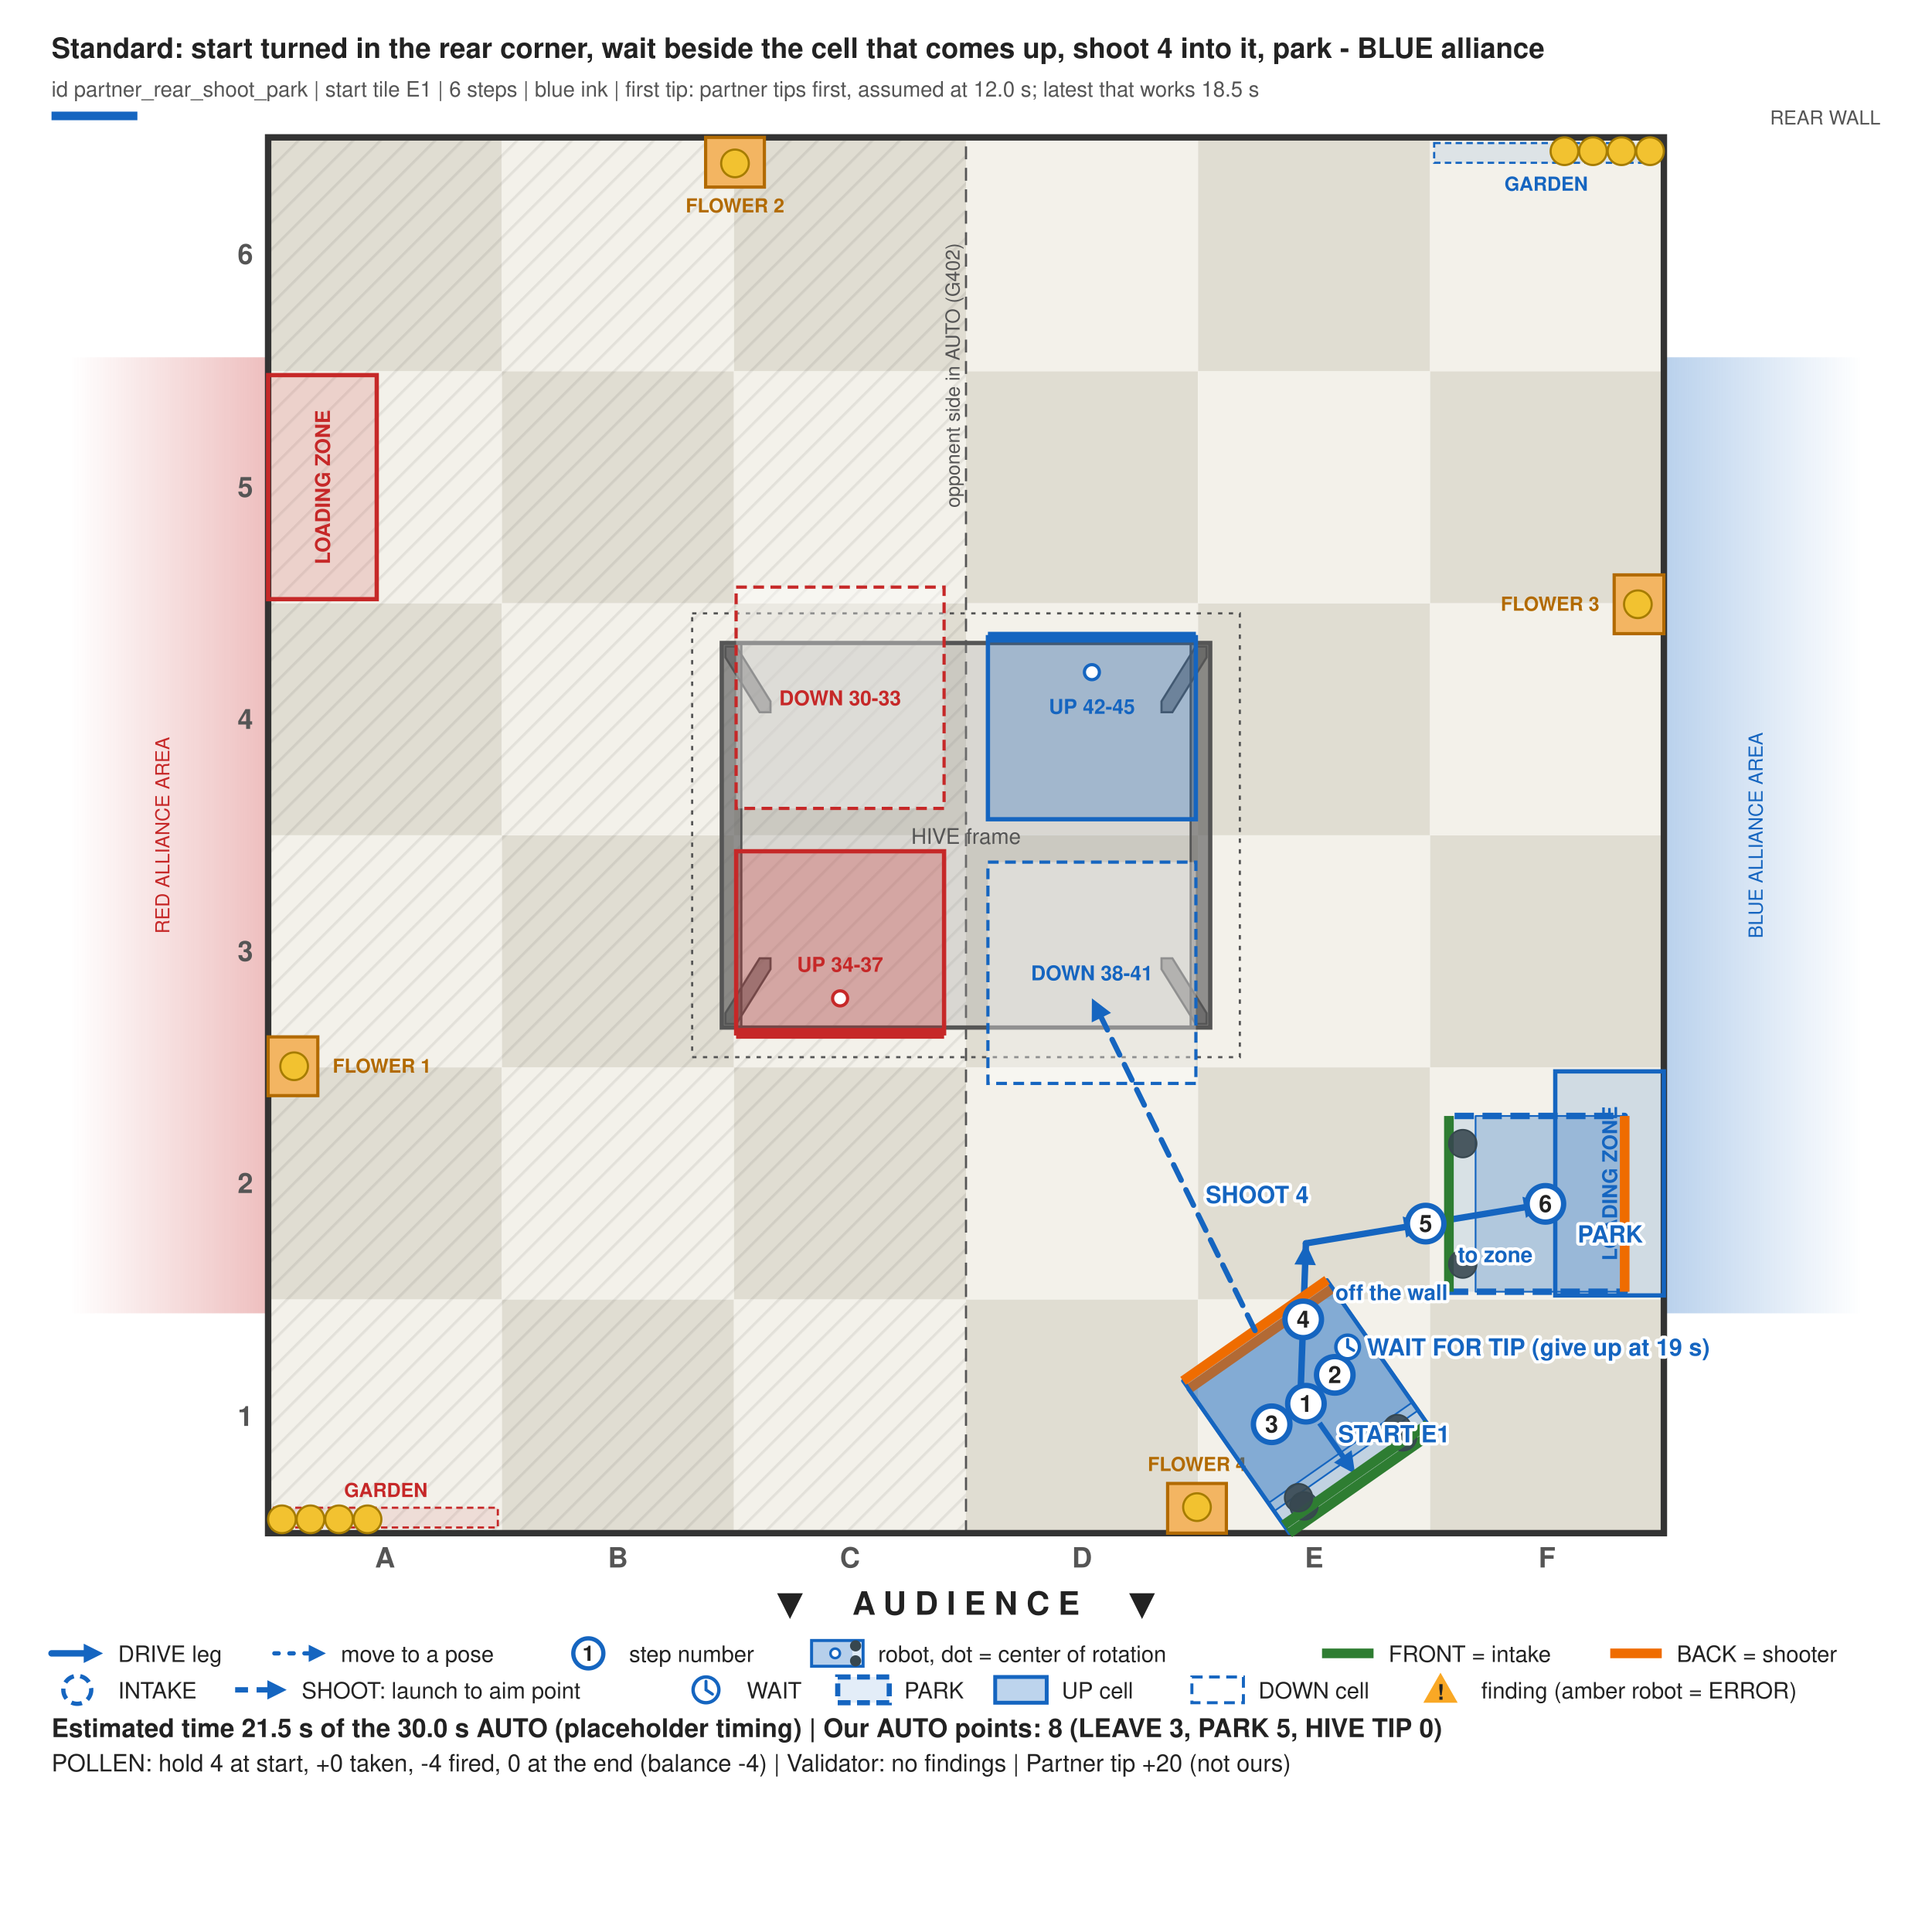
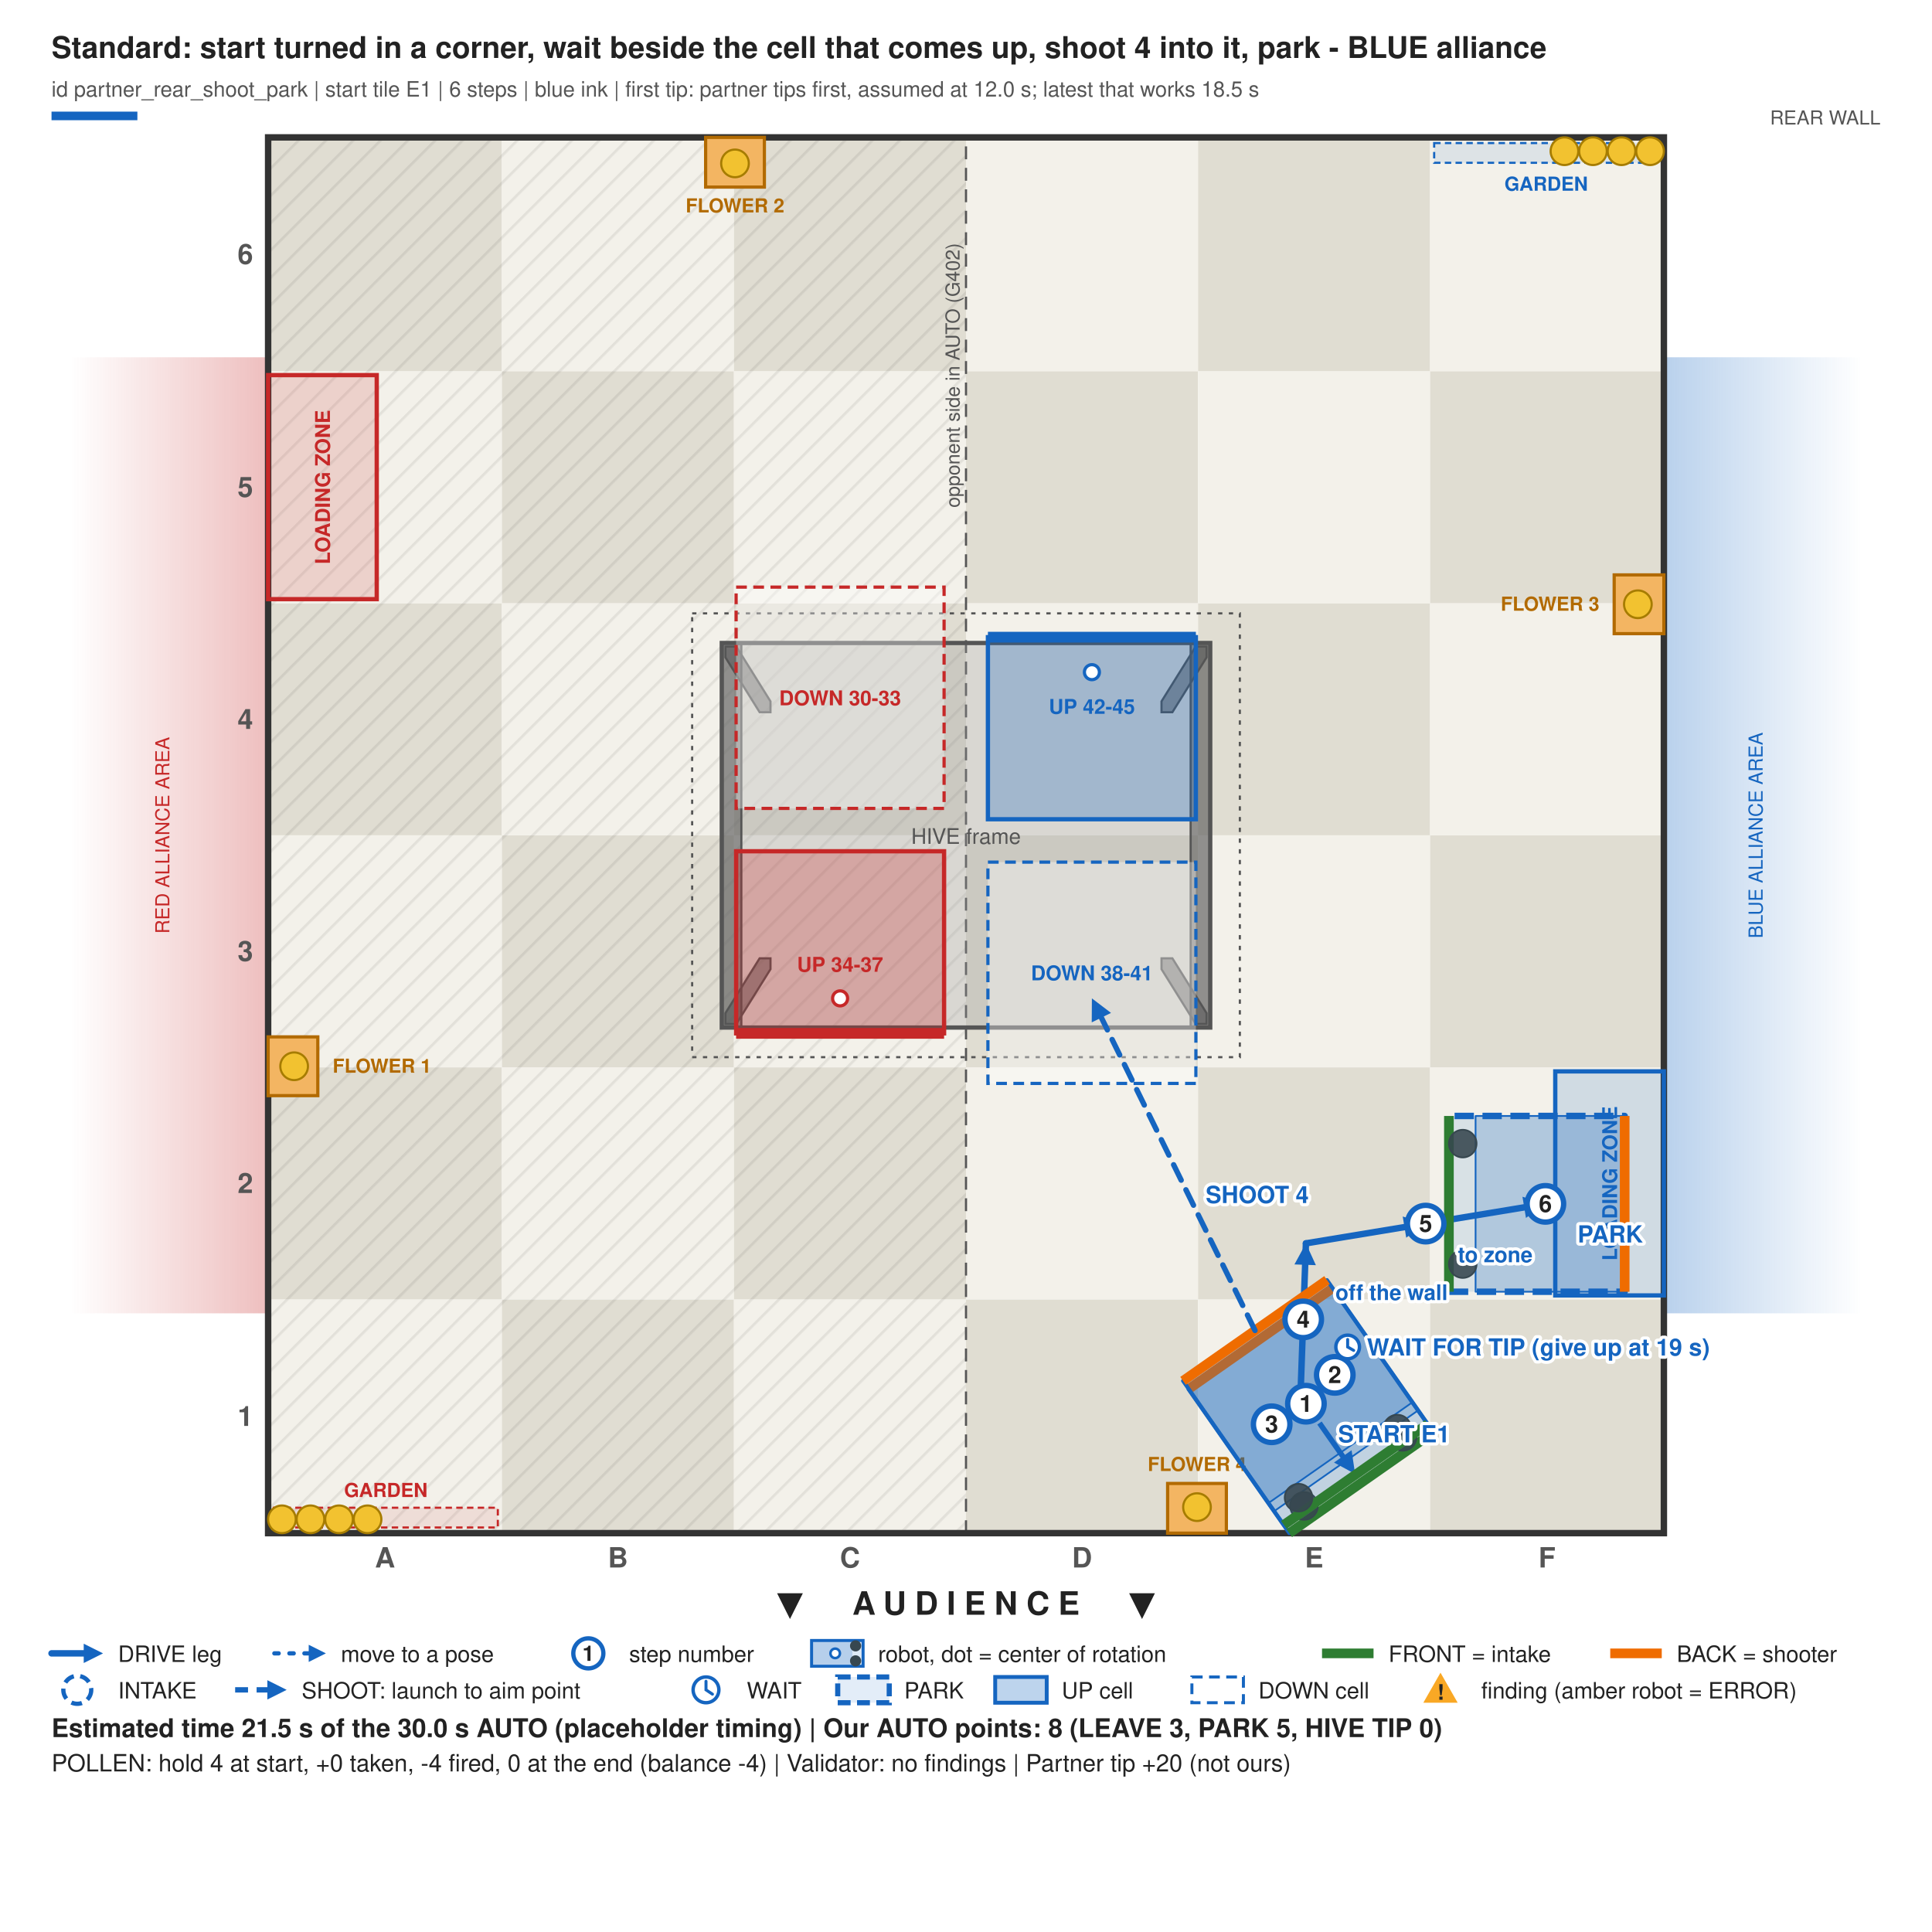
<svg xmlns="http://www.w3.org/2000/svg" viewBox="0 0 900 900" width="900" height="900" role="img" aria-labelledby="svg-title svg-desc" font-family="Helvetica, Arial, sans-serif">
  <defs>
    <linearGradient id="area-red" x1="1" y1="0" x2="0" y2="0">
      <stop offset="0" stop-color="#c62828" stop-opacity="0.30" />
      <stop offset="1" stop-color="#c62828" stop-opacity="0" />
    </linearGradient>
    <linearGradient id="area-blue" x1="0" y1="0" x2="1" y2="0">
      <stop offset="0" stop-color="#1565c0" stop-opacity="0.30" />
      <stop offset="1" stop-color="#1565c0" stop-opacity="0" />
    </linearGradient>
    <pattern id="opponent-hatch" width="9" height="9" patternUnits="userSpaceOnUse" patternTransform="rotate(45)">
      <line x1="0" y1="0" x2="0" y2="9" stroke="#000000" stroke-opacity="0.07" stroke-width="2.5" />
    </pattern>
  </defs>
  <rect id="background" x="0" y="0" width="900" height="900" fill="#ffffff" />
-   <text id="title" x="24" y="27" font-size="13.12" font-weight="bold" fill="#222222">Standard: start turned in the rear corner, wait beside the cell that comes up, shoot 4 into it, park - BLUE alliance</text>
+   <text id="title" x="24" y="27" font-size="13.96" font-weight="bold" fill="#222222">Standard: start turned in a corner, wait beside the cell that comes up, shoot 4 into it, park - BLUE alliance</text>
  <text id="subtitle" x="24" y="45" font-size="9.9" fill="#555555">id partner_rear_shoot_park  |  start tile E1  |  6 steps  |  blue ink  |  first tip: partner tips first, assumed at 12.0 s; latest that works 18.5 s</text>
  <rect x="24" y="52" width="40" height="4" fill="#1565c0" />
  <g id="field">
    <rect class="alliance-area" data-alliance="RED" x="32.9" y="166.43" width="92" height="445.37" fill="url(#area-red)" />
    <rect class="alliance-area" data-alliance="BLUE" x="775.1" y="166.43" width="92" height="445.37" fill="url(#area-blue)" />
    <text x="78.9" y="389.12" font-size="9" fill="#c62828" text-anchor="middle" transform="rotate(-90 78.9 389.12)">RED ALLIANCE AREA</text>
    <text x="821.1" y="389.12" font-size="9" fill="#1565c0" text-anchor="middle" transform="rotate(-90 821.1 389.12)">BLUE ALLIANCE AREA</text>
    <rect class="tile" data-tile="A1" x="124.9" y="605.3" width="108.9" height="108.9" fill="#f3f1ea" />
    <rect class="tile" data-tile="A2" x="124.9" y="497.2" width="108.9" height="108.1" fill="#e0ddd2" />
    <rect class="tile" data-tile="A3" x="124.9" y="389.1" width="108.9" height="108.1" fill="#f3f1ea" />
    <rect class="tile" data-tile="A4" x="124.9" y="281" width="108.9" height="108.1" fill="#e0ddd2" />
    <rect class="tile" data-tile="A5" x="124.9" y="172.9" width="108.9" height="108.1" fill="#f3f1ea" />
    <rect class="tile" data-tile="A6" x="124.9" y="64" width="108.9" height="108.9" fill="#e0ddd2" />
    <rect class="tile" data-tile="B1" x="233.8" y="605.3" width="108.1" height="108.9" fill="#e0ddd2" />
    <rect class="tile" data-tile="B2" x="233.8" y="497.2" width="108.1" height="108.1" fill="#f3f1ea" />
    <rect class="tile" data-tile="B3" x="233.8" y="389.1" width="108.1" height="108.1" fill="#e0ddd2" />
    <rect class="tile" data-tile="B4" x="233.8" y="281" width="108.1" height="108.1" fill="#f3f1ea" />
    <rect class="tile" data-tile="B5" x="233.8" y="172.9" width="108.1" height="108.1" fill="#e0ddd2" />
    <rect class="tile" data-tile="B6" x="233.8" y="64" width="108.1" height="108.9" fill="#f3f1ea" />
    <rect class="tile" data-tile="C1" x="341.9" y="605.3" width="108.1" height="108.9" fill="#f3f1ea" />
    <rect class="tile" data-tile="C2" x="341.9" y="497.2" width="108.1" height="108.1" fill="#e0ddd2" />
    <rect class="tile" data-tile="C3" x="341.9" y="389.1" width="108.1" height="108.1" fill="#f3f1ea" />
    <rect class="tile" data-tile="C4" x="341.9" y="281" width="108.1" height="108.1" fill="#e0ddd2" />
    <rect class="tile" data-tile="C5" x="341.9" y="172.9" width="108.1" height="108.1" fill="#f3f1ea" />
    <rect class="tile" data-tile="C6" x="341.9" y="64" width="108.1" height="108.9" fill="#e0ddd2" />
    <rect class="tile" data-tile="D1" x="450" y="605.3" width="108.1" height="108.9" fill="#e0ddd2" />
    <rect class="tile" data-tile="D2" x="450" y="497.2" width="108.1" height="108.1" fill="#f3f1ea" />
    <rect class="tile" data-tile="D3" x="450" y="389.1" width="108.1" height="108.1" fill="#e0ddd2" />
    <rect class="tile" data-tile="D4" x="450" y="281" width="108.1" height="108.1" fill="#f3f1ea" />
    <rect class="tile" data-tile="D5" x="450" y="172.9" width="108.1" height="108.1" fill="#e0ddd2" />
    <rect class="tile" data-tile="D6" x="450" y="64" width="108.1" height="108.9" fill="#f3f1ea" />
    <rect class="tile" data-tile="E1" x="558.1" y="605.3" width="108.1" height="108.9" fill="#f3f1ea" />
    <rect class="tile" data-tile="E2" x="558.1" y="497.2" width="108.1" height="108.1" fill="#e0ddd2" />
    <rect class="tile" data-tile="E3" x="558.1" y="389.1" width="108.1" height="108.1" fill="#f3f1ea" />
    <rect class="tile" data-tile="E4" x="558.1" y="281" width="108.1" height="108.1" fill="#e0ddd2" />
    <rect class="tile" data-tile="E5" x="558.1" y="172.9" width="108.1" height="108.1" fill="#f3f1ea" />
    <rect class="tile" data-tile="E6" x="558.1" y="64" width="108.1" height="108.9" fill="#e0ddd2" />
    <rect class="tile" data-tile="F1" x="666.2" y="605.3" width="108.9" height="108.9" fill="#e0ddd2" />
    <rect class="tile" data-tile="F2" x="666.2" y="497.2" width="108.9" height="108.1" fill="#f3f1ea" />
    <rect class="tile" data-tile="F3" x="666.2" y="389.1" width="108.9" height="108.1" fill="#e0ddd2" />
    <rect class="tile" data-tile="F4" x="666.2" y="281" width="108.9" height="108.1" fill="#f3f1ea" />
    <rect class="tile" data-tile="F5" x="666.2" y="172.9" width="108.9" height="108.1" fill="#e0ddd2" />
    <rect class="tile" data-tile="F6" x="666.2" y="64" width="108.9" height="108.9" fill="#f3f1ea" />
    <rect id="opponent-side" x="124.9" y="64" width="325.1" height="650.2" fill="url(#opponent-hatch)" />
    <line id="side-line" x1="450" y1="714.2" x2="450" y2="64" stroke="#555555" stroke-width="1" stroke-dasharray="6 4" />
    <text id="opponent-label" x="447" y="174.86" font-size="9" fill="#555555" text-anchor="middle" transform="rotate(-90 447 174.86)">opponent side in AUTO (G402)</text>
    <text class="tile-label" x="179.35" y="730.2" font-size="13" font-weight="bold" text-anchor="middle" fill="#555555">A</text>
    <text class="tile-label" x="287.85" y="730.2" font-size="13" font-weight="bold" text-anchor="middle" fill="#555555">B</text>
    <text class="tile-label" x="395.95" y="730.2" font-size="13" font-weight="bold" text-anchor="middle" fill="#555555">C</text>
    <text class="tile-label" x="504.05" y="730.2" font-size="13" font-weight="bold" text-anchor="middle" fill="#555555">D</text>
    <text class="tile-label" x="612.15" y="730.2" font-size="13" font-weight="bold" text-anchor="middle" fill="#555555">E</text>
    <text class="tile-label" x="720.65" y="730.2" font-size="13" font-weight="bold" text-anchor="middle" fill="#555555">F</text>
    <text class="tile-label" x="117.9" y="664.25" font-size="13" font-weight="bold" text-anchor="end" fill="#555555">1</text>
    <text class="tile-label" x="117.9" y="555.75" font-size="13" font-weight="bold" text-anchor="end" fill="#555555">2</text>
    <text class="tile-label" x="117.9" y="447.65" font-size="13" font-weight="bold" text-anchor="end" fill="#555555">3</text>
    <text class="tile-label" x="117.9" y="339.55" font-size="13" font-weight="bold" text-anchor="end" fill="#555555">4</text>
    <text class="tile-label" x="117.9" y="231.45" font-size="13" font-weight="bold" text-anchor="end" fill="#555555">5</text>
    <text class="tile-label" x="117.9" y="122.95" font-size="13" font-weight="bold" text-anchor="end" fill="#555555">6</text>
    <rect id="field-border" x="124.9" y="64" width="650.2" height="650.2" fill="none" stroke="#333333" stroke-width="3" />
  </g>
  <g id="structures">
    <rect id="hive-frame" x="336.23" y="299.53" width="227.54" height="179.14" fill="#9a9a9a" fill-opacity="0.30" stroke="#555555" stroke-width="2" />
    <rect id="hive-keepout" x="322.43" y="285.73" width="255.14" height="206.74" fill="none" stroke="#555555" stroke-width="1" stroke-dasharray="2 3" />
    <g id="hive-solid">
      <polygon class="hive-foot" points="336.23,478.67 345.35,478.67 345.35,299.53 336.23,299.53" fill="#555555" fill-opacity="0.55" stroke="#555555" stroke-width="1" />
      <polygon class="hive-foot" points="554.65,478.67 563.77,478.67 563.77,299.53 554.65,299.53" fill="#555555" fill-opacity="0.55" stroke="#555555" stroke-width="1" />
      <polygon class="hive-foot" points="337.94,477.01 343,477.01 358.92,451.48 358.92,446.42 353.86,446.42 337.94,471.95" fill="#555555" fill-opacity="0.55" stroke="#555555" stroke-width="1" />
      <polygon class="hive-foot" points="337.94,306.25 353.86,331.78 358.92,331.78 358.92,326.72 343,301.19 337.94,301.19" fill="#555555" fill-opacity="0.55" stroke="#555555" stroke-width="1" />
      <polygon class="hive-foot" points="541.08,451.48 557,477.01 562.06,477.01 562.06,471.95 546.14,446.42 541.08,446.42" fill="#555555" fill-opacity="0.55" stroke="#555555" stroke-width="1" />
      <polygon class="hive-foot" points="541.08,331.78 546.14,331.78 562.06,306.25 562.06,301.19 557,301.19 541.08,326.72" fill="#555555" fill-opacity="0.55" stroke="#555555" stroke-width="1" />
    </g>
    <text x="450" y="393.1" font-size="10" fill="#555555" text-anchor="middle">HIVE frame</text>
    <g class="hive" data-alliance="RED">
      <g class="cell cell-down" data-alliance="RED" data-side="REAR">
        <rect x="342.91" y="273.5" width="96.88" height="103.09" fill="#ffffff" fill-opacity="0.35" stroke="#c62828" stroke-width="1.5" stroke-dasharray="5 3" />
        <text x="391.35" y="328.55" font-size="9.5" font-weight="bold" fill="#c62828" text-anchor="middle">DOWN 30-33</text>
      </g>
      <g class="cell cell-up" data-alliance="RED" data-side="AUDIENCE">
        <rect x="342.91" y="396.55" width="96.88" height="84.82" fill="#c62828" fill-opacity="0.28" stroke="#c62828" stroke-width="2" />
        <line class="cell-opening" x1="342.91" y1="481.38" x2="439.79" y2="481.38" stroke="#c62828" stroke-width="5" />
        <circle class="aim-point" cx="391.35" cy="465.08" r="3.5" fill="#ffffff" stroke="#c62828" stroke-width="1.5" />
        <text x="391.35" y="452.68" font-size="9.5" font-weight="bold" fill="#c62828" text-anchor="middle">UP 34-37</text>
      </g>
    </g>
    <g class="hive" data-alliance="BLUE">
      <g class="cell cell-down" data-alliance="BLUE" data-side="AUDIENCE">
        <rect x="460.21" y="401.61" width="96.88" height="103.09" fill="#ffffff" fill-opacity="0.35" stroke="#1565c0" stroke-width="1.5" stroke-dasharray="5 3" />
        <text x="508.65" y="456.66" font-size="9.5" font-weight="bold" fill="#1565c0" text-anchor="middle">DOWN 38-41</text>
      </g>
      <g class="cell cell-up" data-alliance="BLUE" data-side="REAR">
        <rect x="460.21" y="296.82" width="96.88" height="84.82" fill="#1565c0" fill-opacity="0.28" stroke="#1565c0" stroke-width="2" />
        <line class="cell-opening" x1="460.21" y1="296.82" x2="557.09" y2="296.82" stroke="#1565c0" stroke-width="5" />
        <circle class="aim-point" cx="508.65" cy="313.12" r="3.5" fill="#ffffff" stroke="#1565c0" stroke-width="1.5" />
        <text x="508.65" y="332.52" font-size="9.5" font-weight="bold" fill="#1565c0" text-anchor="middle">UP 42-45</text>
      </g>
    </g>
    <g class="flower" data-flower="1">
      <rect x="124.9" y="483.02" width="23.15" height="27.37" fill="#f3b562" stroke="#b26a00" stroke-width="1.5" />
      <circle cx="137.02" cy="496.71" r="6.44" fill="#f2c230" stroke="#a67c00" stroke-width="1" />
      <text x="154.95" y="499.71" font-size="9" fill="#b26a00" font-weight="bold" text-anchor="start">FLOWER 1</text>
    </g>
    <g class="flower" data-flower="2">
      <rect x="328.71" y="64" width="27.37" height="23.15" fill="#f3b562" stroke="#b26a00" stroke-width="1.5" />
      <circle cx="342.39" cy="76.12" r="6.44" fill="#f2c230" stroke="#a67c00" stroke-width="1" />
      <text x="342.39" y="98.95" font-size="9" fill="#b26a00" font-weight="bold" text-anchor="middle">FLOWER 2</text>
    </g>
    <g class="flower" data-flower="3">
      <rect x="751.95" y="267.81" width="23.15" height="27.37" fill="#f3b562" stroke="#b26a00" stroke-width="1.5" />
      <circle cx="762.98" cy="281.49" r="6.44" fill="#f2c230" stroke="#a67c00" stroke-width="1" />
      <text x="745.05" y="284.49" font-size="9" fill="#b26a00" font-weight="bold" text-anchor="end">FLOWER 3</text>
    </g>
    <g class="flower" data-flower="4">
      <rect x="543.92" y="691.05" width="27.37" height="23.15" fill="#f3b562" stroke="#b26a00" stroke-width="1.5" />
      <circle cx="557.61" cy="702.08" r="6.44" fill="#f2c230" stroke="#a67c00" stroke-width="1" />
      <text x="557.61" y="685.25" font-size="9" fill="#b26a00" font-weight="bold" text-anchor="middle">FLOWER 4</text>
    </g>
    <g class="garden" data-alliance="RED">
      <rect x="127.54" y="702.36" width="104.37" height="9.2" fill="#c62828" fill-opacity="0.10" stroke="#c62828" stroke-width="1" stroke-dasharray="3 2" />
      <circle class="pollen" cx="131.34" cy="707.76" r="6.44" fill="#f2c230" stroke="#a67c00" stroke-width="1" />
      <circle class="pollen" cx="144.63" cy="707.76" r="6.44" fill="#f2c230" stroke="#a67c00" stroke-width="1" />
      <circle class="pollen" cx="157.93" cy="707.76" r="6.44" fill="#f2c230" stroke="#a67c00" stroke-width="1" />
      <circle class="pollen" cx="171.22" cy="707.76" r="6.44" fill="#f2c230" stroke="#a67c00" stroke-width="1" />
      <text x="179.73" y="697.36" font-size="9" fill="#c62828" text-anchor="middle" font-weight="bold">GARDEN</text>
    </g>
    <g class="loading-zone" data-alliance="RED">
      <rect x="124.9" y="174.74" width="50.6" height="104.37" fill="#c62828" fill-opacity="0.16" stroke="#c62828" stroke-width="2" />
      <text x="150.2" y="230.43" font-size="9.5" font-weight="bold" fill="#c62828" text-anchor="middle" transform="rotate(-90 150.2 226.93)">LOADING ZONE</text>
    </g>
    <g class="garden" data-alliance="BLUE">
      <rect x="668.09" y="66.64" width="104.37" height="9.2" fill="#1565c0" fill-opacity="0.10" stroke="#1565c0" stroke-width="1" stroke-dasharray="3 2" />
      <circle class="pollen" cx="768.66" cy="70.44" r="6.44" fill="#f2c230" stroke="#a67c00" stroke-width="1" />
      <circle class="pollen" cx="755.37" cy="70.44" r="6.44" fill="#f2c230" stroke="#a67c00" stroke-width="1" />
      <circle class="pollen" cx="742.07" cy="70.44" r="6.44" fill="#f2c230" stroke="#a67c00" stroke-width="1" />
      <circle class="pollen" cx="728.78" cy="70.44" r="6.44" fill="#f2c230" stroke="#a67c00" stroke-width="1" />
      <text x="720.27" y="88.84" font-size="9" fill="#1565c0" text-anchor="middle" font-weight="bold">GARDEN</text>
    </g>
    <g class="loading-zone" data-alliance="BLUE">
      <rect x="724.5" y="499.09" width="50.6" height="104.37" fill="#1565c0" fill-opacity="0.16" stroke="#1565c0" stroke-width="2" />
      <text x="749.8" y="554.77" font-size="9.5" font-weight="bold" fill="#1565c0" text-anchor="middle" transform="rotate(-90 749.8 551.27)">LOADING ZONE</text>
    </g>
    <text id="audience-label" x="450" y="752.2" font-size="15" font-weight="bold" letter-spacing="4" text-anchor="middle" fill="#222222">AUDIENCE</text>
    <polygon class="compass-arrow" points="362,742.2 374,742.2 368,754.2" fill="#222222" />
    <polygon class="compass-arrow" points="526,742.2 538,742.2 532,754.2" fill="#222222" />
    <text x="876" y="58" font-size="9" fill="#555555" text-anchor="end">REAR WALL</text>
  </g>
  <g id="route" data-ink="#1565c0" data-alliance="BLUE" data-route="partner_rear_shoot_park">
    <g class="approach" data-step="3">
      <line x1="608.35" y1="653.9" x2="605.82" y2="650.04" stroke="#1565c0" stroke-width="2" stroke-dasharray="2 5" stroke-linecap="round" opacity="0.85" />
      <polygon class="arrowhead" points="605.82,650.04 613.55,654.54 606.86,658.92" fill="#1565c0" />
    </g>
    <g class="drive-leg" data-step="4" data-mode="CONSTANT">
      <path class="leg" d="M 605.82 650.04 L 608.35 579.2" fill="none" stroke="#1565c0" stroke-width="3" stroke-linecap="round" stroke-linejoin="round" />
      <polygon class="arrowhead" points="608.35,579.2 612.99,589.37 603,589.02" fill="#1565c0" />
    </g>
    <g class="drive-leg" data-step="5" data-mode="LINEAR">
      <path class="leg" d="M 608.35 579.2 L 719.9 560.8" fill="none" stroke="#1565c0" stroke-width="3" stroke-linecap="round" stroke-linejoin="round" />
      <polygon class="arrowhead" points="664.13,570 655.07,576.56 653.44,566.69" fill="#1565c0" />
      <polygon class="arrowhead" points="719.9,560.8 710.85,567.36 709.22,557.49" fill="#1565c0" />
    </g>
    <g id="start-footprint" class="footprint start" data-step="1">
      <polygon class="outline" points="667.66,667.24 620.7,600.16 553.63,647.13 600.59,714.2" fill="#1565c0" fill-opacity="0.14" stroke="#1565c0" stroke-width="1.8" stroke-linejoin="round" />
      <polygon class="chassis" points="660.54,657.06 620.7,600.16 553.63,647.13 593.47,704.03" fill="#1565c0" fill-opacity="0.2" stroke="#1565c0" stroke-width="0.8" stroke-linejoin="round" />
      <line class="front-edge" x1="667.66" y1="667.24" x2="600.59" y2="714.2" stroke="#2e7d32" stroke-width="4.5" />
      <line class="back-edge" x1="620.7" y1="600.16" x2="553.63" y2="647.13" stroke="#ef6c00" stroke-width="4.5" />
      <circle class="wheel" data-wheel="LEFT" cx="653.42" cy="669.35" r="6.44" fill="#37474f" fill-opacity="0.88" stroke="#37474f" stroke-width="0.8" />
      <circle class="wheel" data-wheel="RIGHT" cx="607.45" cy="701.54" r="6.44" fill="#37474f" fill-opacity="0.88" stroke="#37474f" stroke-width="0.8" />
      <g class="pose-point" data-x="105.1" data-y="13.11">
        <circle cx="608.35" cy="653.9" r="3.4" fill="#ffffff" fill-opacity="0.92" stroke="#1565c0" stroke-width="1.6" />
        <line x1="604.95" y1="653.9" x2="611.75" y2="653.9" stroke="#1565c0" stroke-width="1" />
        <line x1="608.35" y1="650.5" x2="608.35" y2="657.3" stroke="#1565c0" stroke-width="1" />
      </g>
      <line class="heading-arrow" x1="614.66" y1="662.91" x2="626.67" y2="680.07" stroke="#1565c0" stroke-width="2.5" />
      <polygon class="arrowhead" points="631.26,686.62 621.43,681.3 629.62,675.56" fill="#1565c0" />
    </g>
    <g class="shoot-pose" data-step="3" data-nominal="false">
      <polygon class="outline" points="665.13,663.37 618.17,596.3 551.1,643.26 598.06,710.34" fill="#1565c0" fill-opacity="0.1" stroke="#1565c0" stroke-width="1.8" stroke-linejoin="round" />
      <polygon class="chassis" points="658.01,653.2 618.17,596.3 551.1,643.26 590.94,700.16" fill="#1565c0" fill-opacity="0.2" stroke="#1565c0" stroke-width="0.8" stroke-linejoin="round" />
      <line class="front-edge" x1="665.13" y1="663.37" x2="598.06" y2="710.34" stroke="#2e7d32" stroke-width="4.5" />
      <line class="back-edge" x1="618.17" y1="596.3" x2="551.1" y2="643.26" stroke="#ef6c00" stroke-width="4.5" />
      <circle class="wheel" data-wheel="LEFT" cx="650.89" cy="665.48" r="6.44" fill="#37474f" fill-opacity="0.88" stroke="#37474f" stroke-width="0.8" />
      <circle class="wheel" data-wheel="RIGHT" cx="604.92" cy="697.67" r="6.44" fill="#37474f" fill-opacity="0.88" stroke="#37474f" stroke-width="0.8" />
      <g class="pose-point" data-x="104.55" data-y="13.95">
        <circle cx="605.82" cy="650.04" r="3.4" fill="#ffffff" fill-opacity="0.92" stroke="#1565c0" stroke-width="1.6" />
        <line x1="602.42" y1="650.04" x2="609.22" y2="650.04" stroke="#1565c0" stroke-width="1" />
        <line x1="605.82" y1="646.64" x2="605.82" y2="653.44" stroke="#1565c0" stroke-width="1" />
      </g>
      <line class="shot" x1="584.63" y1="619.78" x2="512.62" y2="473.16" stroke="#1565c0" stroke-width="2.5" stroke-dasharray="8 5" stroke-linecap="round" />
      <polygon class="arrowhead" points="508.65,465.08 517.55,471.85 508.57,476.26" fill="#1565c0" />
    </g>
    <g class="park-outline" data-step="6">
      <polygon class="outline" points="674.96,601.74 756.84,601.74 756.84,519.86 674.96,519.86" fill="#1565c0" fill-opacity="0.12" stroke="#1565c0" stroke-width="3" stroke-dasharray="9 4" stroke-linejoin="round" />
      <polygon class="chassis" points="687.38,601.74 756.84,601.74 756.84,519.86 687.38,519.86" fill="#1565c0" fill-opacity="0.2" stroke="#1565c0" stroke-width="0.8" stroke-linejoin="round" />
      <line class="front-edge" x1="674.96" y1="601.74" x2="674.96" y2="519.86" stroke="#2e7d32" stroke-width="4.5" />
      <line class="back-edge" x1="756.84" y1="601.74" x2="756.84" y2="519.86" stroke="#ef6c00" stroke-width="4.5" />
      <circle class="wheel" data-wheel="LEFT" cx="681.4" cy="588.86" r="6.44" fill="#37474f" fill-opacity="0.88" stroke="#37474f" stroke-width="0.8" />
      <circle class="wheel" data-wheel="RIGHT" cx="681.4" cy="532.74" r="6.44" fill="#37474f" fill-opacity="0.88" stroke="#37474f" stroke-width="0.8" />
      <g class="pose-point" data-x="129.35" data-y="33.35">
        <circle cx="719.9" cy="560.8" r="3.4" fill="#ffffff" fill-opacity="0.92" stroke="#1565c0" stroke-width="1.6" />
        <line x1="716.5" y1="560.8" x2="723.3" y2="560.8" stroke="#1565c0" stroke-width="1" />
        <line x1="719.9" y1="557.4" x2="719.9" y2="564.2" stroke="#1565c0" stroke-width="1" />
      </g>
    </g>
    <g id="badges">
      <g class="badge" data-step="1" data-kind="START">
        <circle cx="608.35" cy="653.9" r="8.5" fill="#ffffff" stroke="#1565c0" stroke-width="2.5" />
        <text x="608.35" y="657.7" font-size="11" font-weight="bold" text-anchor="middle" fill="#222222">1</text>
      </g>
      <g class="badge" data-step="2" data-kind="WAIT_FOR_TIP">
        <circle cx="621.79" cy="640.47" r="8.5" fill="#ffffff" stroke="#1565c0" stroke-width="2.5" />
        <text x="621.79" y="644.27" font-size="11" font-weight="bold" text-anchor="middle" fill="#222222">2</text>
      </g>
      <g class="badge" data-step="3" data-kind="SHOOT">
        <circle cx="592.39" cy="663.48" r="8.5" fill="#ffffff" stroke="#1565c0" stroke-width="2.5" />
        <text x="592.39" y="667.28" font-size="11" font-weight="bold" text-anchor="middle" fill="#222222">3</text>
      </g>
      <g class="badge" data-step="4" data-kind="DRIVE">
        <circle cx="607.09" cy="614.62" r="8.5" fill="#ffffff" stroke="#1565c0" stroke-width="2.5" />
        <text x="607.09" y="618.42" font-size="11" font-weight="bold" text-anchor="middle" fill="#222222">4</text>
      </g>
      <g class="badge" data-step="5" data-kind="DRIVE">
        <circle cx="664.13" cy="570" r="8.5" fill="#ffffff" stroke="#1565c0" stroke-width="2.5" />
        <text x="664.13" y="573.8" font-size="11" font-weight="bold" text-anchor="middle" fill="#222222">5</text>
      </g>
      <g class="badge" data-step="6" data-kind="PARK">
        <circle cx="719.9" cy="560.8" r="8.5" fill="#ffffff" stroke="#1565c0" stroke-width="2.5" />
        <text x="719.9" y="564.6" font-size="11" font-weight="bold" text-anchor="middle" fill="#222222">6</text>
      </g>
    </g>
    <g id="step-labels">
      <text class="step-label" x="623.35" y="671.9" font-size="11" font-weight="bold" fill="#1565c0" text-anchor="start" stroke="#ffffff" stroke-width="3" stroke-linejoin="round" paint-order="stroke">START E1</text>
      <g class="clock">
        <circle cx="627.79" cy="627.47" r="5.5" fill="#ffffff" stroke="#1565c0" stroke-width="1.6" />
        <polyline points="627.79,623.97 627.79,627.47 630.59,629.07" fill="none" stroke="#1565c0" stroke-width="1.4" stroke-linecap="round" />
      </g>
      <text class="step-label" x="636.79" y="631.47" font-size="11" font-weight="bold" fill="#1565c0" text-anchor="start" stroke="#ffffff" stroke-width="3" stroke-linejoin="round" paint-order="stroke">WAIT FOR TIP (give up at 19 s)</text>
      <text class="step-label" x="561.64" y="560.43" font-size="11" font-weight="bold" fill="#1565c0" text-anchor="start" stroke="#ffffff" stroke-width="3" stroke-linejoin="round" paint-order="stroke">SHOOT 4</text>
      <text class="step-label" x="622.09" y="605.62" font-size="10" font-weight="bold" fill="#1565c0" text-anchor="start" stroke="#ffffff" stroke-width="3" stroke-linejoin="round" paint-order="stroke">off the wall</text>
      <text class="step-label" x="679.13" y="588" font-size="10" font-weight="bold" fill="#1565c0" text-anchor="start" stroke="#ffffff" stroke-width="3" stroke-linejoin="round" paint-order="stroke">to zone</text>
      <text class="step-label" x="734.9" y="578.8" font-size="11" font-weight="bold" fill="#1565c0" text-anchor="start" stroke="#ffffff" stroke-width="3" stroke-linejoin="round" paint-order="stroke">PARK</text>
    </g>
    <g id="issue-marks">
</g>
  </g>
  <g id="legend">
    <g class="legend-item" data-icon="drive">
      <line x1="24" y1="770.2" x2="40" y2="770.2" stroke="#1565c0" stroke-width="3" stroke-linecap="round" />
      <polygon class="arrowhead" points="48,770.2 39,774.7 39,765.7" fill="#1565c0" />
      <text x="55" y="774.2" font-size="10.5" fill="#222222">DRIVE leg</text>
    </g>
    <g class="legend-item" data-icon="approach">
      <line x1="127.81" y1="770.2" x2="143.81" y2="770.2" stroke="#1565c0" stroke-width="2" stroke-dasharray="2 5" stroke-linecap="round" />
      <polygon class="arrowhead" points="151.81,770.2 143.81,774.2 143.81,766.2" fill="#1565c0" />
      <text x="158.81" y="774.2" font-size="10.5" fill="#222222">move to a pose</text>
    </g>
    <g class="legend-item" data-icon="badge">
      <circle cx="274.07" cy="770.2" r="7" fill="#ffffff" stroke="#1565c0" stroke-width="2" />
      <text x="274.07" y="773.7" font-size="10" font-weight="bold" text-anchor="middle" fill="#222222">1</text>
      <text x="293.07" y="774.2" font-size="10.5" fill="#222222">step number</text>
    </g>
    <g class="legend-item" data-icon="robot">
      <rect x="378.06" y="764.2" width="24" height="12" fill="#1565c0" fill-opacity="0.14" stroke="#1565c0" stroke-width="1.4" />
      <rect x="378.06" y="764.2" width="19" height="12" fill="#1565c0" fill-opacity="0.2" />
      <circle cx="398.56" cy="766.7" r="2.6" fill="#37474f" />
      <circle cx="398.56" cy="773.7" r="2.6" fill="#37474f" />
      <circle cx="389.06" cy="770.2" r="2.2" fill="#ffffff" stroke="#1565c0" stroke-width="1.2" />
      <text x="409.06" y="774.2" font-size="10.5" fill="#222222">robot, dot = center of rotation</text>
    </g>
    <g class="legend-item" data-icon="front">
      <line x1="615.85" y1="770.2" x2="639.85" y2="770.2" stroke="#2e7d32" stroke-width="4.5" />
      <text x="646.85" y="774.2" font-size="10.5" fill="#222222">FRONT = intake</text>
    </g>
    <g class="legend-item" data-icon="back">
      <line x1="750.11" y1="770.2" x2="774.11" y2="770.2" stroke="#ef6c00" stroke-width="4.5" />
      <text x="781.11" y="774.2" font-size="10.5" fill="#222222">BACK = shooter</text>
    </g>
    <g class="legend-item" data-icon="intake">
      <circle cx="36" cy="787.2" r="6.5" fill="none" stroke="#1565c0" stroke-width="2" stroke-dasharray="5 3" />
      <text x="55" y="791.2" font-size="10.5" fill="#222222">INTAKE</text>
    </g>
    <g class="legend-item" data-icon="shoot">
      <line x1="109.54" y1="787.2" x2="125.54" y2="787.2" stroke="#1565c0" stroke-width="2.5" stroke-dasharray="6 4" />
      <polygon class="arrowhead" points="133.54,787.2 124.54,791.7 124.54,782.7" fill="#1565c0" />
      <text x="140.54" y="791.2" font-size="10.5" fill="#222222">SHOOT: launch to aim point</text>
    </g>
    <g class="legend-item" data-icon="wait">
      <circle cx="328.88" cy="787.2" r="6" fill="#ffffff" stroke="#1565c0" stroke-width="1.6" />
      <polyline points="328.88,783.2 328.88,787.2 331.88,789.2" fill="none" stroke="#1565c0" stroke-width="1.4" stroke-linecap="round" />
      <text x="347.88" y="791.2" font-size="10.5" fill="#222222">WAIT</text>
    </g>
    <g class="legend-item" data-icon="park">
      <rect x="390.24" y="781.2" width="24" height="12" fill="#1565c0" fill-opacity="0.12" stroke="#1565c0" stroke-width="2.4" stroke-dasharray="6 3" />
      <text x="421.24" y="791.2" font-size="10.5" fill="#222222">PARK</text>
    </g>
    <g class="legend-item" data-icon="up">
      <rect x="463.6" y="781.2" width="24" height="12" fill="#1565c0" fill-opacity="0.28" stroke="#1565c0" stroke-width="1.8" />
      <text x="494.6" y="791.2" font-size="10.5" fill="#222222">UP cell</text>
    </g>
    <g class="legend-item" data-icon="down">
      <rect x="555.23" y="781.2" width="24" height="12" fill="#ffffff" fill-opacity="0.35" stroke="#1565c0" stroke-width="1.4" stroke-dasharray="5 3" />
      <text x="586.23" y="791.2" font-size="10.5" fill="#222222">DOWN cell</text>
    </g>
    <g class="legend-item" data-icon="issue">
      <polygon points="671.04,779.2 679.04,793.2 663.04,793.2" fill="#f9a825" />
      <text x="671.04" y="791.8" font-size="10" font-weight="bold" text-anchor="middle" fill="#222222">!</text>
      <text x="690.04" y="791.2" font-size="10.5" fill="#222222">finding (amber robot = ERROR)</text>
    </g>
  </g>
  <g id="footer">
    <text id="footer-metrics" x="24" y="809.2" font-size="12" font-weight="bold" fill="#222222">Estimated time 21.5 s of the 30.0 s AUTO (placeholder timing)   |   Our AUTO points: 8  (LEAVE 3, PARK 5, HIVE TIP 0)</text>
    <text id="footer-pollen" x="24" y="825.2" font-size="11.1" fill="#222222">POLLEN: hold 4 at start, +0 taken, -4 fired, 0 at the end (balance -4)   |   Validator: no findings   |   Partner tip +20 (not ours)</text>
  </g>
</svg>
